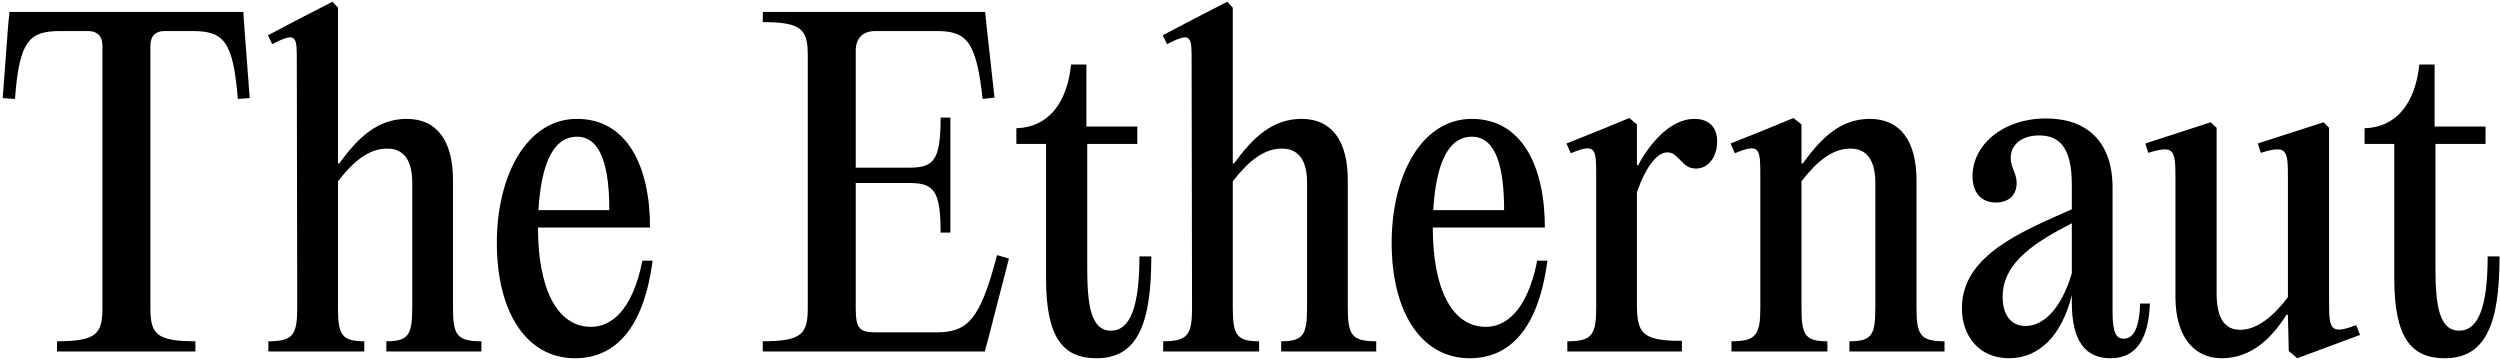
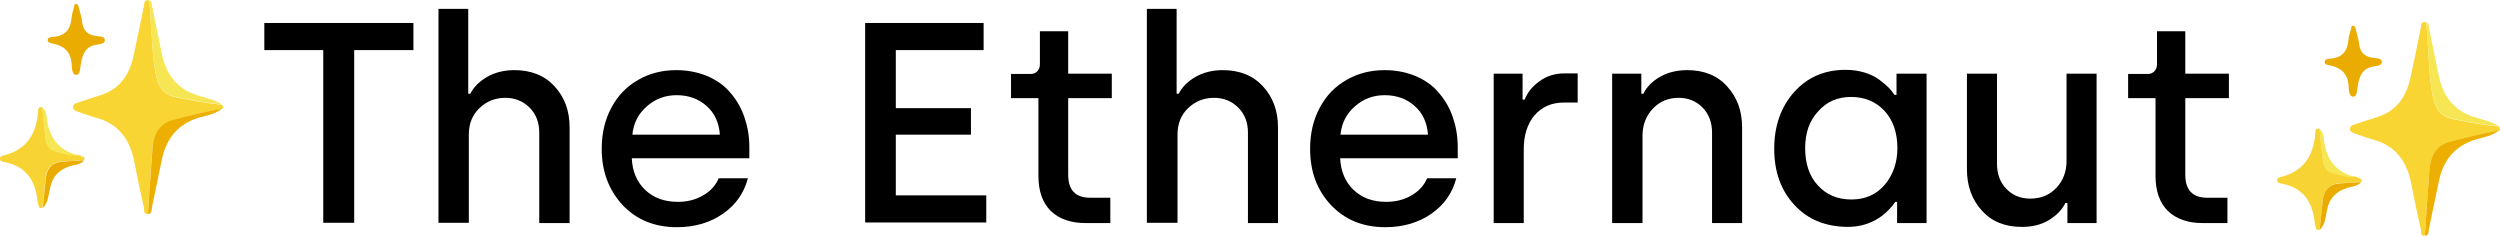
- <svg xmlns="http://www.w3.org/2000/svg" width="754" height="109" viewBox="0 0 754 109" fill="none">
-   <path d="M26.541 9.36C29.357 9.36 30.893 10.896 30.893 13.712V92.816C30.893 100.624 29.229 102.928 17.197 102.928V106H58.925V102.928C47.021 102.928 45.357 100.624 45.357 92.816V13.712C45.357 10.896 46.893 9.36 49.581 9.36H57.901C67.373 9.36 70.317 12.176 71.725 29.84L75.309 29.584L73.645 7.44L73.389 3.6H2.861L2.477 7.44L0.813 29.584L4.525 29.84C5.805 12.176 8.877 9.36 18.221 9.36H26.541ZM101.933 54.672C106.797 48.4 111.405 44.816 116.781 44.816C121.517 44.816 124.333 48.016 124.333 55.056V92.816C124.333 101.008 123.181 102.928 116.525 102.928V106H145.197V102.928C137.773 102.928 136.621 101.008 136.621 92.816V54.416C136.621 42.384 131.757 35.856 122.669 35.856C113.965 35.856 108.077 41.36 102.317 49.296H101.933V2.32L100.269 0.528L90.797 5.392L80.813 10.64L82.093 13.328C89.773 9.36 89.517 11.024 89.517 19.216L89.645 92.816C89.645 101.008 88.365 102.928 80.941 102.928V106H109.869V102.928C103.085 102.928 101.933 101.008 101.933 92.816V54.672ZM193.75 78.608C190.678 94.096 184.022 98.576 178.262 98.576C167.638 98.576 162.262 86.288 162.262 68.88V68.624H196.054C196.054 49.936 189.014 35.856 174.038 35.856C158.806 35.856 149.846 53.008 149.846 73.232C149.846 94.352 158.934 108.048 173.398 108.048C185.43 108.048 194.134 99.216 196.822 78.608H193.75ZM174.038 41.232C181.59 41.232 183.766 51.088 183.766 63.376H162.39C163.158 50.576 166.358 41.232 174.038 41.232ZM297.129 3.6H230.057V6.672C241.961 6.672 243.625 8.976 243.625 16.784V92.816C243.625 100.624 241.961 102.928 230.057 102.928V106H297.001L298.025 102.288L304.297 77.968L300.713 76.944C295.593 96.528 291.881 100.24 282.281 100.24H264.105C259.113 100.24 258.089 98.96 258.089 92.944V55.184H273.961C281.513 55.184 283.689 57.104 283.689 70.16H286.633V35.472H283.689C283.689 48.656 281.513 50.576 273.961 50.576H258.089V15.376C258.089 11.536 260.137 9.36 264.105 9.36H282.409C291.497 9.36 294.441 12.304 296.361 29.84L299.945 29.456L297.513 7.44L297.129 3.6ZM343.653 77.328C343.653 92.56 340.837 99.728 335.077 99.728C329.061 99.728 327.909 92.176 327.909 80.784V43.408H343.013V38.16H327.653V19.472H323.045C321.765 31.504 315.877 38.416 306.533 38.672V43.408H315.493V84.112C315.493 102.032 320.741 108.048 330.725 108.048C343.269 108.048 347.237 97.296 347.237 77.328H343.653ZM371.808 54.672C376.672 48.4 381.28 44.816 386.656 44.816C391.392 44.816 394.208 48.016 394.208 55.056V92.816C394.208 101.008 393.056 102.928 386.4 102.928V106H415.072V102.928C407.648 102.928 406.496 101.008 406.496 92.816V54.416C406.496 42.384 401.632 35.856 392.544 35.856C383.84 35.856 377.952 41.36 372.192 49.296H371.808V2.32L370.144 0.528L360.672 5.392L350.688 10.64L351.968 13.328C359.648 9.36 359.392 11.024 359.392 19.216L359.52 92.816C359.52 101.008 358.24 102.928 350.816 102.928V106H379.744V102.928C372.96 102.928 371.808 101.008 371.808 92.816V54.672ZM463.625 78.608C460.553 94.096 453.897 98.576 448.137 98.576C437.513 98.576 432.137 86.288 432.137 68.88V68.624H465.929C465.929 49.936 458.889 35.856 443.913 35.856C428.681 35.856 419.721 53.008 419.721 73.232C419.721 94.352 428.809 108.048 443.273 108.048C455.305 108.048 464.009 99.216 466.697 78.608H463.625ZM443.913 41.232C451.465 41.232 453.641 51.088 453.641 63.376H432.265C433.033 50.576 436.233 41.232 443.913 41.232ZM510.981 35.856C503.941 35.856 497.669 43.024 494.085 49.808H493.701V37.52L491.397 35.6L482.693 39.184L472.453 43.28L473.733 46.224C481.413 43.024 481.413 44.816 481.413 53.392V92.816C481.413 101.008 480.133 102.928 472.709 102.928V106H507.269V102.8C495.621 102.8 493.701 100.752 493.701 92.048V58C496.389 50.192 499.845 45.968 502.789 45.968C504.325 45.968 504.965 46.48 506.629 48.144C508.293 49.936 509.317 50.832 511.621 50.832C514.949 50.832 517.893 47.632 517.893 42.64C517.893 38.416 515.461 35.856 510.981 35.856ZM522.209 106H551.137V102.928C544.353 102.928 543.329 101.008 543.329 92.816V54.672C548.193 48.4 552.801 44.816 558.049 44.816C562.913 44.816 565.601 48.144 565.601 55.184V92.816C565.601 101.008 564.577 102.928 557.793 102.928V106H586.465V102.928C579.169 102.928 578.017 101.008 578.017 92.816V54.416C578.017 42.384 573.025 35.856 563.937 35.856C555.233 35.856 549.473 41.36 543.713 49.296H543.329V37.52L540.897 35.6L532.193 39.184L521.953 43.28L523.233 46.224C530.913 43.024 530.913 44.816 530.913 53.392V92.816C530.913 101.008 529.633 102.928 522.209 102.928V106ZM645.469 91.536C645.213 99.6 643.165 102.16 640.477 102.16C638.429 102.16 637.149 100.624 637.149 94.352V56.592C637.149 42.768 629.469 35.728 617.053 35.728C604.125 35.728 594.909 43.664 594.909 53.136C594.909 57.872 597.341 61.072 601.949 61.072C606.045 61.072 608.221 58.64 608.221 55.184C608.221 52.24 606.429 50.576 606.429 47.632C606.429 43.408 610.013 40.848 615.005 40.848C621.277 40.848 624.861 44.688 624.861 55.696V63.12C610.269 69.648 591.709 76.816 591.709 92.944C591.709 101.264 596.829 108.048 605.917 108.048C615.133 108.048 621.917 101.008 624.861 88.976V91.28C624.861 103.184 629.213 108.048 636.509 108.048C644.957 108.048 648.029 101.264 648.413 91.536H645.469ZM610.909 98.32C606.429 98.32 603.997 94.864 603.997 89.488C603.997 78.864 614.493 72.72 624.861 67.344V82.448C621.533 93.584 616.029 98.32 610.909 98.32ZM692.851 108.048L711.795 101.008L710.643 98.064C702.707 101.008 702.451 99.344 702.451 90.768V38.544L700.787 36.88L680.947 43.28L681.843 46.096C689.779 43.664 690.035 45.2 690.035 53.52V89.616C685.939 95.12 680.819 99.472 675.699 99.472C670.835 99.472 668.531 95.888 668.531 88.336V38.544L666.739 36.88L647.027 43.28L647.923 46.096C655.731 43.664 656.115 45.2 656.115 53.52V89.616C656.115 100.88 661.235 108.048 670.067 108.048C679.155 108.048 685.299 101.776 689.651 94.864L690.035 94.992L690.291 105.872L692.851 108.048ZM750.278 77.328C750.278 92.56 747.462 99.728 741.702 99.728C735.686 99.728 734.534 92.176 734.534 80.784V43.408H749.638V38.16H734.278V19.472H729.67C728.39 31.504 722.502 38.416 713.158 38.672V43.408H722.118V84.112C722.118 102.032 727.366 108.048 737.35 108.048C749.894 108.048 753.862 97.296 753.862 77.328H750.278Z" fill="black" />
+ <svg xmlns="http://www.w3.org/2000/svg" version="1.1" id="Capa_1" x="0px" y="0px" viewBox="0 0 848.4 80" style="enable-background:new 0 0 848.4 80;" xml:space="preserve">
+   <style type="text/css">
+ 	.st0{fill:#F9D534;}
+ 	.st1{fill:#F7D334;}
+ 	.st2{fill:#EAAC00;}
+ 	.st3{fill:#ECAF02;}
+ 	.st4{fill:#F7E654;}
+ </style>
+   <g>
+     <g>
+       <path d="M89.7,17V7.8h50.6V17h-20.1v58.6h-10.5V17H89.7z" />
+       <path d="M148.8,75.6V3h10.1v28.8h0.7c1.2-2.3,3.1-4.2,5.7-5.7c2.6-1.5,5.7-2.3,9.3-2.3c5.6,0,10.2,1.8,13.6,5.5    c3.4,3.7,5.1,8.3,5.1,13.9v32.5H183V45c0-3.5-1.1-6.3-3.3-8.5c-2.2-2.2-5-3.3-8.2-3.3c-3.5,0-6.4,1.2-8.8,3.5    c-2.4,2.3-3.6,5.3-3.6,8.9v30H148.8z" />
+       <path d="M204.2,50.5c0-5.3,1.1-9.9,3.3-14c2.2-4.1,5.2-7.2,9.1-9.4c3.8-2.2,8.1-3.3,12.9-3.3c3.8,0,7.3,0.7,10.5,2    c3.2,1.4,5.8,3.2,7.8,5.6c2.1,2.4,3.7,5.1,4.8,8.3c1.1,3.2,1.7,6.5,1.7,10.2v3.8h-39.9c0.2,4.4,1.7,8,4.5,10.7    c2.8,2.7,6.5,4.1,11.1,4.1c3.2,0,6.1-0.7,8.6-2.2c2.5-1.4,4.3-3.4,5.3-5.8h9.9c-1.3,5-4.1,9-8.4,12c-4.3,3-9.5,4.6-15.7,4.6    c-7.5,0-13.7-2.5-18.4-7.5C206.6,64.5,204.2,58.2,204.2,50.5z M214.6,45.7h29.7c-0.3-4.1-1.8-7.4-4.6-9.8    c-2.7-2.4-6.1-3.6-10.1-3.6c-3.9,0-7.3,1.3-10.1,3.8C216.6,38.6,215,41.8,214.6,45.7z" />
+       <path d="M293.6,75.6V7.8h40.2V17h-29.8v19.7h25.5v9h-25.5v20.6h30.7v9.2H293.6z" />
+       <path d="M343.1,33.3v-8.2h6.7c0.9,0,1.6-0.3,2.2-0.9c0.6-0.6,0.9-1.4,0.9-2.4V10.6h9.6V25h14.8v8.3h-14.8v26    c0,5.2,2.5,7.8,7.4,7.8h6.9v8.6h-8.4c-5,0-9-1.4-11.8-4.1c-2.8-2.8-4.2-6.7-4.2-11.9V33.3H343.1z" />
+       <path d="M389.2,75.6V3h10.1v28.8h0.7c1.2-2.3,3.1-4.2,5.7-5.7c2.6-1.5,5.7-2.3,9.3-2.3c5.6,0,10.2,1.8,13.6,5.5    c3.4,3.7,5.1,8.3,5.1,13.9v32.5h-10.2V45c0-3.5-1.1-6.3-3.3-8.5c-2.2-2.2-5-3.3-8.2-3.3c-3.5,0-6.4,1.2-8.8,3.5    c-2.4,2.3-3.6,5.3-3.6,8.9v30H389.2z" />
+       <path d="M444.6,50.5c0-5.3,1.1-9.9,3.3-14c2.2-4.1,5.2-7.2,9.1-9.4c3.8-2.2,8.1-3.3,12.9-3.3c3.8,0,7.3,0.7,10.5,2    c3.2,1.4,5.8,3.2,7.8,5.6c2.1,2.4,3.7,5.1,4.8,8.3c1.1,3.2,1.7,6.5,1.7,10.2v3.8h-39.9c0.2,4.4,1.7,8,4.5,10.7    c2.8,2.7,6.5,4.1,11.1,4.1c3.2,0,6.1-0.7,8.6-2.2c2.5-1.4,4.3-3.4,5.3-5.8h9.9c-1.3,5-4.1,9-8.4,12s-9.5,4.6-15.7,4.6    c-7.5,0-13.7-2.5-18.4-7.5C446.9,64.5,444.6,58.2,444.6,50.5z M454.9,45.7h29.7c-0.3-4.1-1.8-7.4-4.6-9.8    c-2.7-2.4-6.1-3.6-10.1-3.6c-3.9,0-7.3,1.3-10.1,3.8C456.9,38.6,455.3,41.8,454.9,45.7z" />
+       <path d="M506.9,75.6V25h9.8v8.8h0.7c0.9-2.3,2.5-4.4,5-6.2c2.4-1.8,5.3-2.7,8.6-2.7h4.4v9.9h-4.7c-4.2,0-7.5,1.5-10,4.4    c-2.4,2.9-3.6,6.7-3.6,11.5v25H506.9z" />
+       <path d="M547.1,75.6V25h9.9v6.8h0.7c1.1-2.3,3-4.2,5.6-5.7c2.6-1.5,5.7-2.3,9.3-2.3c5.6,0,10.2,1.8,13.5,5.5    c3.4,3.7,5.1,8.3,5.1,13.9v32.5h-10.2V45c0-3.5-1.1-6.3-3.2-8.5c-2.2-2.2-4.9-3.3-8.1-3.3c-3.5,0-6.5,1.2-8.8,3.7    c-2.3,2.4-3.5,5.5-3.5,9.2v29.6H547.1z" />
+       <path d="M609,69.6c-4.6-4.9-6.9-11.3-6.9-19.1s2.3-14.3,6.8-19.3s10.3-7.5,17.4-7.5c2.3,0,4.4,0.3,6.4,0.9c2,0.6,3.6,1.4,5,2.4    c1.3,1,2.4,1.9,3.2,2.7c0.8,0.8,1.4,1.6,2,2.5h0.7V25h10.2v50.7h-10v-7.2h-0.6c-4,5.6-9.4,8.5-16.3,8.5    C619.5,76.9,613.5,74.5,609,69.6z M612.6,50.3c0,5.2,1.4,9.5,4.3,12.6c2.9,3.2,6.7,4.8,11.4,4.8c4.7,0,8.5-1.7,11.3-5    c2.8-3.3,4.3-7.5,4.3-12.4c0-5.3-1.5-9.6-4.4-12.7c-2.9-3.1-6.7-4.7-11.3-4.7c-4.6,0-8.3,1.6-11.2,4.9    C614,41,612.6,45.2,612.6,50.3z" />
+       <path d="M667.5,57.5V25h10.2v30.6c0,3.5,1.1,6.4,3.2,8.5c2.1,2.2,4.8,3.3,8.1,3.3c3.6,0,6.5-1.2,8.8-3.6c2.3-2.4,3.5-5.5,3.5-9.1    V25h10.2v50.7h-9.9v-6.8h-0.7c-1.1,2.3-3,4.2-5.6,5.8c-2.6,1.6-5.7,2.3-9.2,2.3c-5.6,0-10.2-1.8-13.5-5.5    C669.2,67.8,667.5,63.1,667.5,57.5z" />
+       <path d="M722.2,33.3v-8.2h6.7c0.9,0,1.6-0.3,2.2-0.9c0.6-0.6,0.9-1.4,0.9-2.4V10.6h9.6V25h14.8v8.3h-14.8v26    c0,5.2,2.5,7.8,7.4,7.8h6.9v8.6h-8.4c-5,0-9-1.4-11.8-4.1c-2.8-2.8-4.2-6.7-4.2-11.9V33.3H722.2z" />
+     </g>
+     <g>
+       <path class="st0" d="M50.2,72.6c-1.6,0.2-1.2-1.2-1.3-1.9c-1.2-5.2-2.3-10.4-3.3-15.7c-1.5-7.7-5.4-13.1-13.2-15.1    c-2.1-0.6-4.2-1.4-6.3-2.1c-0.8-0.3-1.4-0.7-1.3-1.6c0.1-0.8,0.7-1.1,1.4-1.3c2.3-0.8,4.7-1.6,7-2.3c6.8-1.9,10.5-6.5,12-13.2    c1.3-5.7,2.4-11.5,3.6-17.2c0.2-0.9,0-2.6,1.9-2c0.3,5,0.7,10,1,15c0.2,3.7,0.6,7.4,1.4,11.1c0.8,3.6,3,6,6.5,6.7    c5.1,1,10.3,2.1,15.6,2.5c0.7,0.5,0.7,1,0.1,1.5c-5.6,1-11.1,2.2-16.6,3.8c-4.5,1.3-6.5,4.8-6.9,9.1C51.1,57.4,50.7,65,50.2,72.6z    " />
+       <path class="st1" d="M28,53.2c0.8,0.1,0.8,0.5,0.5,1.1c-2.2,0.2-4.4,0.4-6.6,0.4c-4.1,0.1-6.2,2.2-6.5,6.2c-0.3,3.2-0.6,6.4-1,9.6    c-0.5,0.3-1,0.2-1.2-0.4c-0.2-0.6-0.4-1.3-0.5-2C12,61.2,8.8,56.4,1.5,55C0.9,54.9,0,54.8,0,53.9c0-0.9,0.8-1.1,1.4-1.2    c7.6-1.9,10.9-7.2,11.5-14.6c0.1-0.8-0.1-2.1,1.5-1.7c0.4,3.7,0.7,7.4,1.2,11.1c0.3,1.8,1.4,3.3,3.3,3.8c2.5,0.7,5,1.5,7.7,1.3    c0,0,0,0,0,0C27.1,52.8,27.5,53,28,53.2z" />
+       <path class="st2" d="M25.8,1.3c0.6,0.1,0.8,0.6,0.9,1.1c0.4,1.7,1,3.4,1.2,5.2c0.4,2.8,1.8,4.2,4.6,4.6c1.1,0.2,3.1,0,3.1,1.5    c0,1.2-1.9,1.3-3,1.5c-3.5,0.6-4.5,3-5.1,6.1c-0.3,1.5-0.2,4.1-1.6,4.1c-1.6,0-1.5-2.6-1.6-4c-0.4-3.9-2.6-5.8-6.2-6.6    c-0.7-0.1-2-0.2-1.9-1.3c0.1-0.9,1.2-0.9,1.9-1c4.2-0.3,5.9-2.7,6.2-6.6c0.1-1.3,0.6-2.5,0.9-3.7C25.1,1.8,25.3,1.4,25.8,1.3z" />
+       <path class="st3" d="M50.2,72.6c0.5-7.6,1-15.2,1.6-22.8c0.4-4.3,2.3-7.9,6.9-9.1c5.5-1.5,11-2.8,16.6-3.8c-2.3,1.8-5.1,2.3-7.7,3    c-7.4,2.2-11.2,7.2-12.7,14.4c-1.1,5.3-2.2,10.6-3.3,15.9C51.4,71.2,51.7,72.5,50.2,72.6z" />
+       <path class="st4" d="M75.2,35.4C69.9,35,64.7,34,59.6,32.9c-3.6-0.7-5.7-3.1-6.5-6.7c-0.8-3.7-1.2-7.4-1.4-11.1    c-0.3-5-0.7-10-1-15c1,0.5,0.8,1.6,1,2.4c1.1,5.2,2.1,10.5,3.2,15.7c1.5,7.3,5.5,12.4,13,14.4C70.4,33.4,73,33.9,75.2,35.4z" />
+       <path class="st2" d="M14.5,70.6c0.3-3.2,0.7-6.4,1-9.6c0.3-4.1,2.4-6.1,6.5-6.2c2.2-0.1,4.4-0.3,6.6-0.4c-1.2,1.4-3,1.5-4.6,1.9    c-3.9,1.2-6.2,3.5-7,7.6C16.4,66.2,16.4,68.8,14.5,70.6z" />
+       <path class="st4" d="M26.5,52.7c-2.7,0.2-5.2-0.6-7.7-1.3c-1.9-0.5-3-2-3.3-3.8c-0.5-3.7-0.8-7.4-1.2-11.1    c1.4,0.9,1.5,2.5,1.6,3.8C16.7,46.8,20.1,51.1,26.5,52.7z" />
+       <path class="st4" d="M28,53.2c-0.5-0.2-1-0.4-1.4-0.6C27.1,52.7,27.6,52.8,28,53.2z" />
+     </g>
+     <g>
+       <path class="st0" d="M822.9,80c-1.6,0.2-1.2-1.2-1.3-1.9c-1.2-5.2-2.3-10.4-3.3-15.7c-1.5-7.7-5.4-13.1-13.2-15.1    c-2.1-0.6-4.2-1.4-6.3-2.1c-0.8-0.3-1.4-0.7-1.3-1.6c0.1-0.8,0.7-1.1,1.4-1.3c2.3-0.8,4.7-1.6,7-2.3c6.8-1.9,10.5-6.5,12-13.2    c1.3-5.7,2.4-11.5,3.6-17.2c0.2-0.9,0-2.6,1.9-2c0.3,5,0.7,10,1,15c0.2,3.7,0.6,7.4,1.4,11.1c0.8,3.6,3,6,6.5,6.7    c5.1,1,10.3,2.1,15.6,2.5c0.7,0.5,0.7,1,0.1,1.5c-5.6,1-11.1,2.2-16.6,3.8c-4.5,1.3-6.5,4.8-6.9,9.1    C823.9,64.8,823.4,72.4,822.9,80z" />
+       <path class="st1" d="M800.8,60.6c0.8,0.1,0.8,0.5,0.5,1.1c-2.2,0.2-4.4,0.4-6.6,0.4c-4.1,0.1-6.2,2.2-6.5,6.2    c-0.3,3.2-0.6,6.4-1,9.6c-0.5,0.3-1,0.2-1.2-0.4c-0.2-0.6-0.4-1.3-0.5-2c-0.7-7-3.9-11.8-11.2-13.2c-0.6-0.1-1.5-0.2-1.5-1.1    c0-0.9,0.8-1.1,1.4-1.2c7.6-1.9,10.9-7.2,11.5-14.6c0.1-0.8-0.1-2.1,1.5-1.7c0.4,3.7,0.7,7.4,1.2,11.1c0.3,1.8,1.4,3.3,3.3,3.8    c2.5,0.7,5,1.5,7.7,1.3c0,0,0,0,0,0C799.8,60.2,800.3,60.4,800.8,60.6z" />
+       <path class="st2" d="M798.5,8.7c0.6,0.1,0.8,0.6,0.9,1.1c0.4,1.7,1,3.4,1.2,5.2c0.4,2.8,1.8,4.2,4.6,4.6c1.1,0.2,3.1,0,3.1,1.5    c0,1.2-1.9,1.3-3,1.5c-3.5,0.6-4.5,3-5.1,6.1c-0.3,1.5-0.2,4.1-1.6,4.1c-1.6,0-1.5-2.6-1.6-4c-0.4-3.9-2.6-5.8-6.2-6.6    c-0.7-0.1-2-0.2-1.9-1.3c0.1-0.9,1.2-0.9,1.9-1c4.2-0.3,5.9-2.7,6.2-6.6c0.1-1.3,0.6-2.5,0.9-3.7C797.9,9.2,798,8.8,798.5,8.7z" />
+       <path class="st3" d="M822.9,80c0.5-7.6,1-15.2,1.6-22.8c0.4-4.3,2.3-7.9,6.9-9.1c5.5-1.5,11-2.8,16.6-3.8c-2.3,1.8-5.1,2.3-7.7,3    c-7.4,2.2-11.2,7.2-12.7,14.4c-1.1,5.3-2.2,10.6-3.3,15.9C824.1,78.5,824.4,79.9,822.9,80z" />
+       <path class="st4" d="M847.9,42.8c-5.3-0.4-10.4-1.4-15.6-2.5c-3.6-0.7-5.7-3.1-6.5-6.7c-0.8-3.7-1.2-7.4-1.4-11.1    c-0.3-5-0.7-10-1-15c1,0.5,0.8,1.6,1,2.4c1.1,5.2,2.1,10.5,3.2,15.7c1.5,7.3,5.5,12.4,13,14.4C843.1,40.8,845.7,41.3,847.9,42.8z" />
+       <path class="st2" d="M787.2,78c0.3-3.2,0.7-6.4,1-9.6c0.3-4.1,2.4-6.1,6.5-6.2c2.2-0.1,4.4-0.3,6.6-0.4c-1.2,1.4-3,1.5-4.6,1.9    c-3.9,1.2-6.2,3.5-7,7.6C789.2,73.5,789.2,76.2,787.2,78z" />
+       <path class="st4" d="M799.3,60.1c-2.7,0.2-5.2-0.6-7.7-1.3c-1.9-0.5-3-2-3.3-3.8c-0.5-3.7-0.8-7.4-1.2-11.1    c1.4,0.9,1.5,2.5,1.6,3.8C789.5,54.2,792.8,58.5,799.3,60.1z" />
+       <path class="st4" d="M800.8,60.6c-0.5-0.2-1-0.4-1.4-0.6C799.9,60.1,800.4,60.1,800.8,60.6z" />
+     </g>
+   </g>
</svg>
